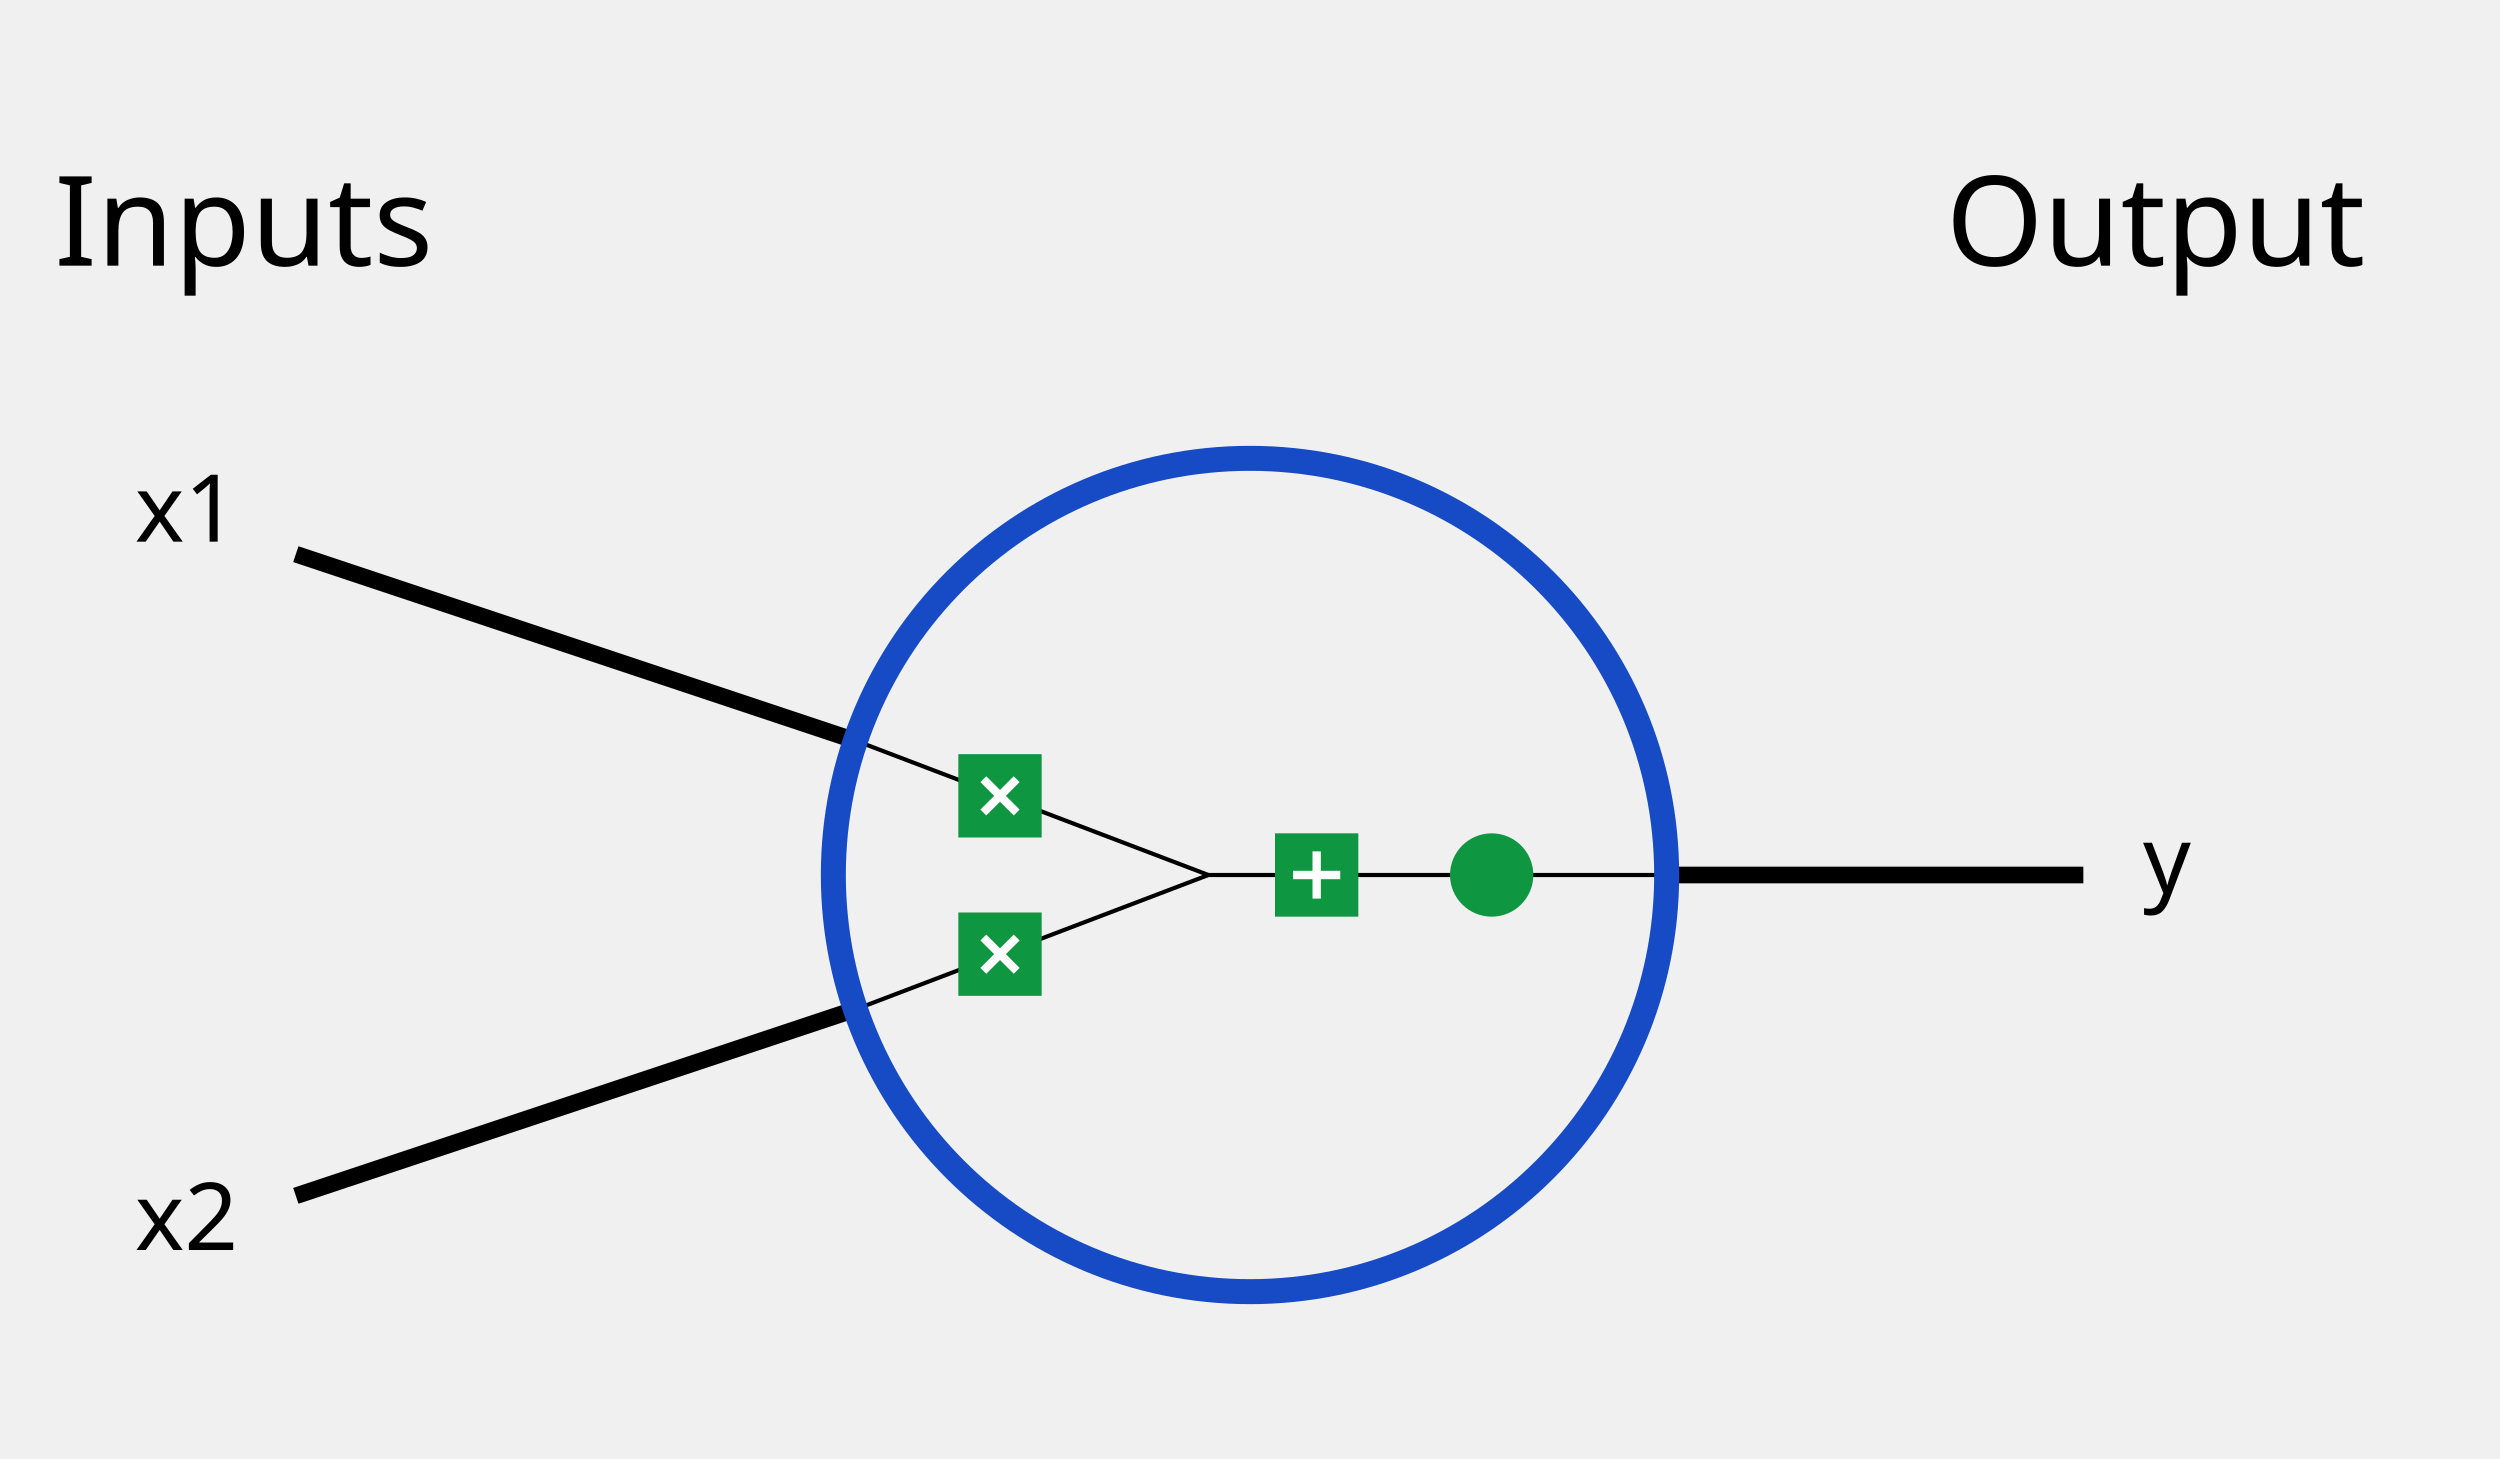
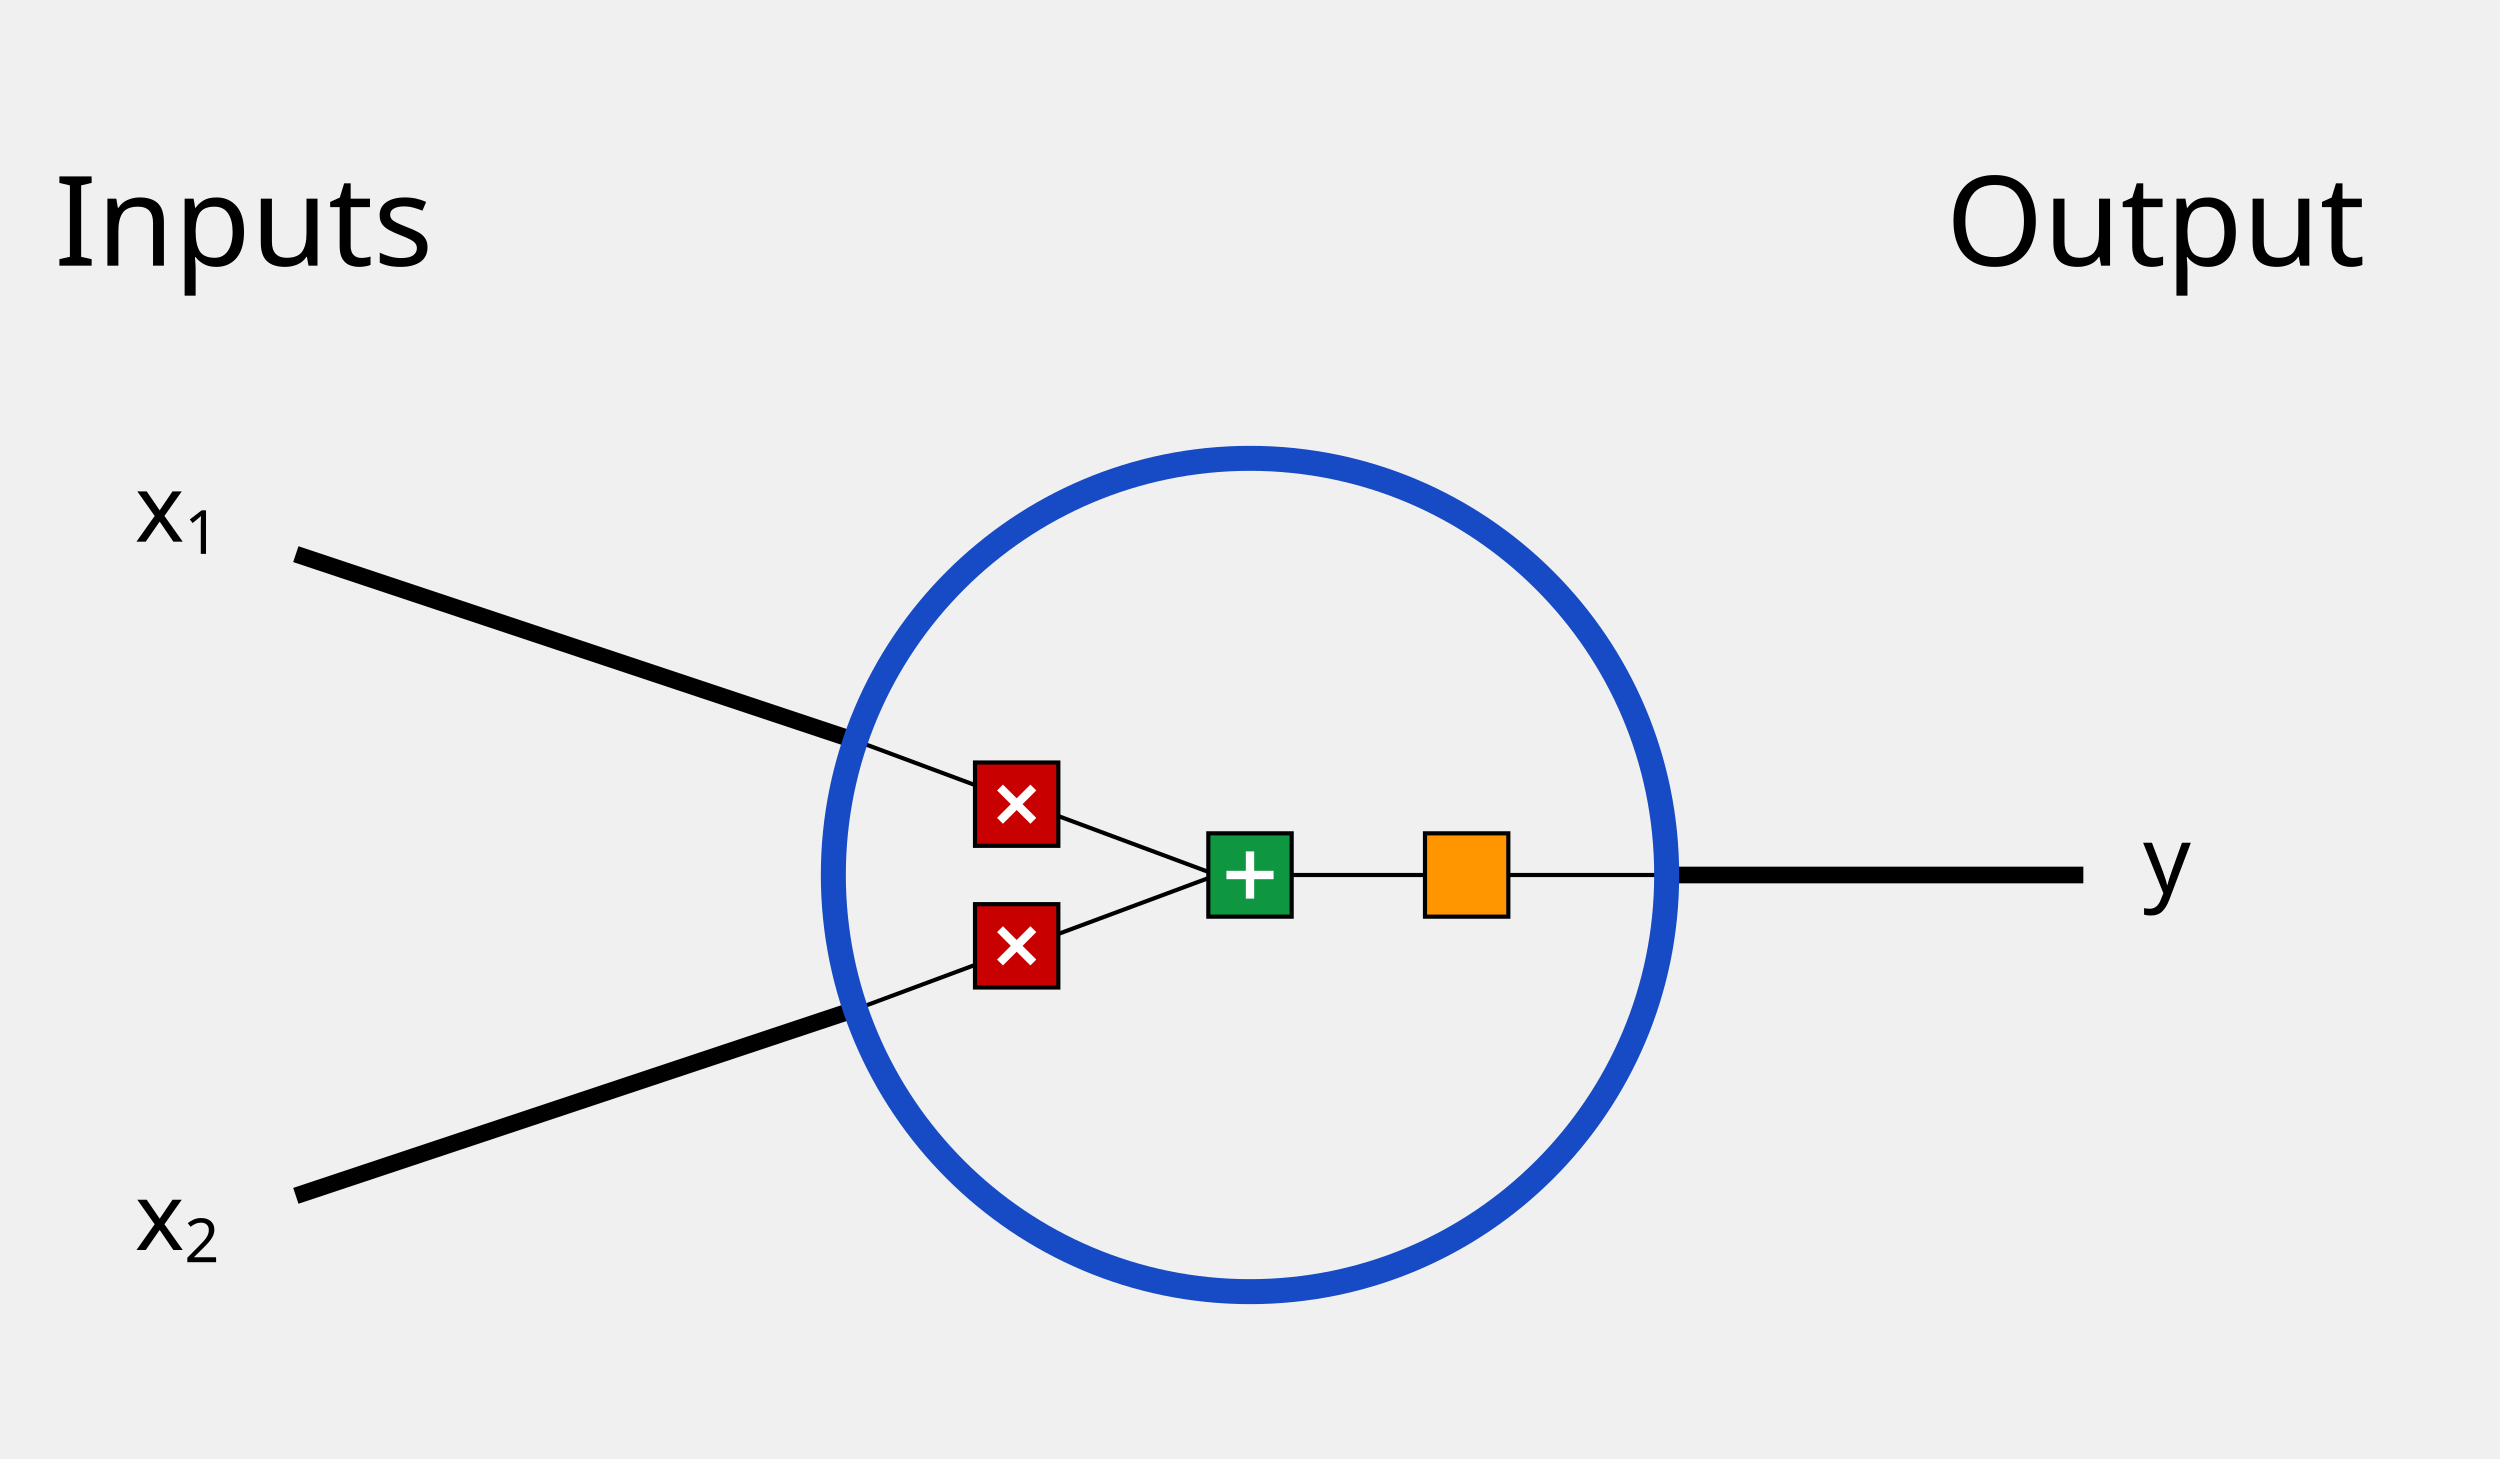
<svg xmlns="http://www.w3.org/2000/svg" width="600" height="350" viewBox="0 0 600 350" id="svg2" version="1.1">
  <defs id="defs4" />
  <g id="layer1" transform="translate(0,-702.3622)">
    <text xml:space="preserve" style="font-style:normal;font-weight:normal;font-size:40px;line-height:125%;font-family:sans-serif;letter-spacing:0px;word-spacing:0px;fill:#000000;fill-opacity:1;stroke:none;stroke-width:1px;stroke-linecap:butt;stroke-linejoin:miter;stroke-opacity:1" x="13.056" y="766.122" id="text4157">
      <tspan id="tspan4159" x="13.056" y="766.122" style="font-size:30px">Inputs</tspan>
    </text>
    <text xml:space="preserve" style="font-style:normal;font-weight:normal;font-size:40px;line-height:125%;font-family:sans-serif;letter-spacing:0px;word-spacing:0px;fill:#000000;fill-opacity:1;stroke:none;stroke-width:1px;stroke-linecap:butt;stroke-linejoin:miter;stroke-opacity:1" x="467" y="766.122" id="text4161">
      <tspan id="tspan4163" x="467" y="766.122" style="font-size:30px">Output</tspan>
    </text>
    <path style="fill:none;fill-rule:evenodd;stroke:#000000;stroke-width:4;stroke-linecap:butt;stroke-linejoin:miter;stroke-miterlimit:4;stroke-dasharray:none;stroke-opacity:1" d="m 206,944.362 -135,45" id="path4167" />
    <path id="path4171" d="m 206,880.362 -135,-45" style="fill:none;fill-rule:evenodd;stroke:#000000;stroke-width:4;stroke-linecap:butt;stroke-linejoin:miter;stroke-miterlimit:4;stroke-dasharray:none;stroke-opacity:1" />
    <path style="fill:none;fill-rule:evenodd;stroke:#000000;stroke-width:4;stroke-linecap:butt;stroke-linejoin:miter;stroke-miterlimit:4;stroke-dasharray:none;stroke-opacity:1" d="m 400,912.362 100,0" id="path4173" />
    <text xml:space="preserve" style="font-style:normal;font-weight:normal;font-size:40px;line-height:125%;font-family:sans-serif;letter-spacing:0px;word-spacing:0px;fill:#000000;fill-opacity:1;stroke:none;stroke-width:1px;stroke-linecap:butt;stroke-linejoin:miter;stroke-opacity:1" x="32.352" y="832.362" id="text4175">
-       <tspan id="tspan4177" x="32.352" y="832.362" style="font-size:22.5px">x1</tspan>
+       <tspan id="tspan4177" x="32.352" y="832.362" style="font-size:22.5px">x<tspan style="font-size:65%;baseline-shift:sub" id="tspan4354">1</tspan>
+       </tspan>
    </text>
    <text id="text4179" y="1002.362" x="32.352" style="font-style:normal;font-weight:normal;font-size:40px;line-height:125%;font-family:sans-serif;letter-spacing:0px;word-spacing:0px;fill:#000000;fill-opacity:1;stroke:none;stroke-width:1px;stroke-linecap:butt;stroke-linejoin:miter;stroke-opacity:1" xml:space="preserve">
-       <tspan style="font-size:22.5px" y="1002.362" x="32.352" id="tspan4181">x2</tspan>
+       <tspan style="font-size:22.5px" y="1002.362" x="32.352" id="tspan4181">x<tspan style="font-size:65%;baseline-shift:sub" id="tspan4356">2</tspan>
+       </tspan>
    </text>
    <text xml:space="preserve" style="font-style:normal;font-weight:normal;font-size:40px;line-height:125%;font-family:sans-serif;letter-spacing:0px;word-spacing:0px;fill:#000000;fill-opacity:1;stroke:none;stroke-width:1px;stroke-linecap:butt;stroke-linejoin:miter;stroke-opacity:1" x="514.33" y="916.682" id="text4183">
      <tspan id="tspan4185" x="514.33" y="916.682" style="font-size:22.5px">y</tspan>
    </text>
-     <path style="fill:none;fill-rule:evenodd;stroke:#000000;stroke-width:1;stroke-linecap:butt;stroke-linejoin:miter;stroke-miterlimit:4;stroke-dasharray:none;stroke-opacity:1" d="m 206,880.362 84,32 -84,32" id="path4187" />
+     <path style="fill:none;fill-rule:evenodd;stroke:#000000;stroke-width:1;stroke-linecap:butt;stroke-linejoin:miter;stroke-miterlimit:4;stroke-dasharray:none;stroke-opacity:1" d="m 206,880.362 86,32 -86,32" id="path4187" />
    <path style="fill:none;fill-rule:evenodd;stroke:#000000;stroke-width:1;stroke-linecap:butt;stroke-linejoin:miter;stroke-miterlimit:4;stroke-dasharray:none;stroke-opacity:1" d="m 290,912.362 110,0" id="path4189" />
-     <g id="g4346" transform="translate(10,54)">
-       <rect y="829.362" x="220" height="20" width="20" id="rect4201" style="opacity:1;fill:#0f9640;fill-opacity:1;stroke:none;stroke-width:1;stroke-linejoin:miter;stroke-miterlimit:4;stroke-dasharray:none;stroke-dashoffset:0;stroke-opacity:1" />
-       <g id="g4342">
-         <path style="fill:none;fill-rule:evenodd;stroke:#ffffff;stroke-width:2;stroke-linecap:butt;stroke-linejoin:miter;stroke-miterlimit:4;stroke-dasharray:none;stroke-opacity:1" d="m 226,843.362 8,-8" id="path4222" />
-         <path style="fill:none;fill-rule:evenodd;stroke:#ffffff;stroke-width:2;stroke-linecap:butt;stroke-linejoin:miter;stroke-miterlimit:4;stroke-dasharray:none;stroke-opacity:1" d="m 234,843.362 -8,-8" id="path4224" />
-       </g>
+     <rect style="opacity:1;fill:#c80000;fill-opacity:1;stroke:#000000;stroke-width:1;stroke-linejoin:miter;stroke-miterlimit:4;stroke-dasharray:none;stroke-dashoffset:0;stroke-opacity:1" id="rect4201" width="20" height="20" x="234" y="885.362" />
+     <g id="g4342" transform="translate(14,56)">
+       <path id="path4222" d="m 226,843.362 8,-8" style="fill:none;fill-rule:evenodd;stroke:#ffffff;stroke-width:2;stroke-linecap:butt;stroke-linejoin:miter;stroke-miterlimit:4;stroke-dasharray:none;stroke-opacity:1" />
+       <path id="path4224" d="m 234,843.362 -8,-8" style="fill:none;fill-rule:evenodd;stroke:#ffffff;stroke-width:2;stroke-linecap:butt;stroke-linejoin:miter;stroke-miterlimit:4;stroke-dasharray:none;stroke-opacity:1" />
    </g>
-     <g id="g4236" transform="translate(10,93.99999)">
-       <rect style="opacity:1;fill:#0f9640;fill-opacity:1;stroke:none;stroke-width:1;stroke-linejoin:miter;stroke-miterlimit:4;stroke-dasharray:none;stroke-dashoffset:0;stroke-opacity:1" id="rect4238" width="20" height="20" x="220" y="827.362" />
-       <g id="g4240">
-         <path id="path4242" d="m 226,841.362 8,-8" style="fill:none;fill-rule:evenodd;stroke:#ffffff;stroke-width:2;stroke-linecap:butt;stroke-linejoin:miter;stroke-miterlimit:4;stroke-dasharray:none;stroke-opacity:1" />
-         <path id="path4244" d="m 234,841.362 -8,-8" style="fill:none;fill-rule:evenodd;stroke:#ffffff;stroke-width:2;stroke-linecap:butt;stroke-linejoin:miter;stroke-miterlimit:4;stroke-dasharray:none;stroke-opacity:1" />
-       </g>
+     <rect y="919.362" x="234" height="20" width="20" id="rect4238" style="opacity:1;fill:#c80000;fill-opacity:1;stroke:#000000;stroke-width:1;stroke-linejoin:miter;stroke-miterlimit:4;stroke-dasharray:none;stroke-dashoffset:0;stroke-opacity:1" />
+     <g id="g4240" transform="translate(14,91.99999)">
+       <path style="fill:none;fill-rule:evenodd;stroke:#ffffff;stroke-width:2;stroke-linecap:butt;stroke-linejoin:miter;stroke-miterlimit:4;stroke-dasharray:none;stroke-opacity:1" d="m 226,841.362 8,-8" id="path4242" />
+       <path style="fill:none;fill-rule:evenodd;stroke:#ffffff;stroke-width:2;stroke-linecap:butt;stroke-linejoin:miter;stroke-miterlimit:4;stroke-dasharray:none;stroke-opacity:1" d="m 234,841.362 -8,-8" id="path4244" />
    </g>
-     <g id="g4316" transform="translate(6,50)">
-       <rect y="852.362" x="300" height="20" width="20" id="rect4302" style="opacity:1;fill:#0f9640;fill-opacity:1;stroke:none;stroke-width:1;stroke-linejoin:miter;stroke-miterlimit:4;stroke-dasharray:none;stroke-dashoffset:0;stroke-opacity:1" />
-       <g transform="matrix(0.7071068,-0.7071068,0.7071068,0.7071068,-444.7391,432.8923)" id="g4304">
-         <path style="fill:none;fill-rule:evenodd;stroke:#ffffff;stroke-width:2;stroke-linecap:butt;stroke-linejoin:miter;stroke-miterlimit:4;stroke-dasharray:none;stroke-opacity:1" d="m 226,841.362 8,-8" id="path4306" />
-         <path style="fill:none;fill-rule:evenodd;stroke:#ffffff;stroke-width:2;stroke-linecap:butt;stroke-linejoin:miter;stroke-miterlimit:4;stroke-dasharray:none;stroke-opacity:1" d="m 234,841.362 -8,-8" id="path4308" />
-       </g>
+     <rect style="opacity:1;fill:#0f9640;fill-opacity:1;stroke:#000000;stroke-width:1;stroke-linejoin:miter;stroke-miterlimit:4;stroke-dasharray:none;stroke-dashoffset:0;stroke-opacity:1" id="rect4302" width="20" height="20" x="290" y="902.362" />
+     <g id="g4304" transform="matrix(0.7071068,-0.7071068,0.7071068,0.7071068,-454.7391,482.8923)">
+       <path id="path4306" d="m 226,841.362 8,-8" style="fill:none;fill-rule:evenodd;stroke:#ffffff;stroke-width:2;stroke-linecap:butt;stroke-linejoin:miter;stroke-miterlimit:4;stroke-dasharray:none;stroke-opacity:1" />
+       <path id="path4308" d="m 234,841.362 -8,-8" style="fill:none;fill-rule:evenodd;stroke:#ffffff;stroke-width:2;stroke-linecap:butt;stroke-linejoin:miter;stroke-miterlimit:4;stroke-dasharray:none;stroke-opacity:1" />
    </g>
-     <circle style="opacity:1;fill:#0f9640;fill-opacity:1;stroke:none;stroke-width:1;stroke-linejoin:miter;stroke-miterlimit:4;stroke-dasharray:none;stroke-dashoffset:0;stroke-opacity:1" id="path4352" cx="358" cy="912.362" r="10" />
+     <rect style="opacity:1;fill:#ff9600;fill-opacity:1;stroke:#000000;stroke-width:1;stroke-linejoin:miter;stroke-miterlimit:4;stroke-dasharray:none;stroke-dashoffset:0;stroke-opacity:1" id="rect4370" width="20" height="20" x="342" y="902.362" />
    <circle style="opacity:1;fill:none;fill-opacity:1;stroke:#164bc5;stroke-width:6;stroke-linejoin:miter;stroke-miterlimit:4;stroke-dasharray:none;stroke-dashoffset:0;stroke-opacity:1" id="path4155" cx="300" cy="912.362" r="100" />
  </g>
</svg>
